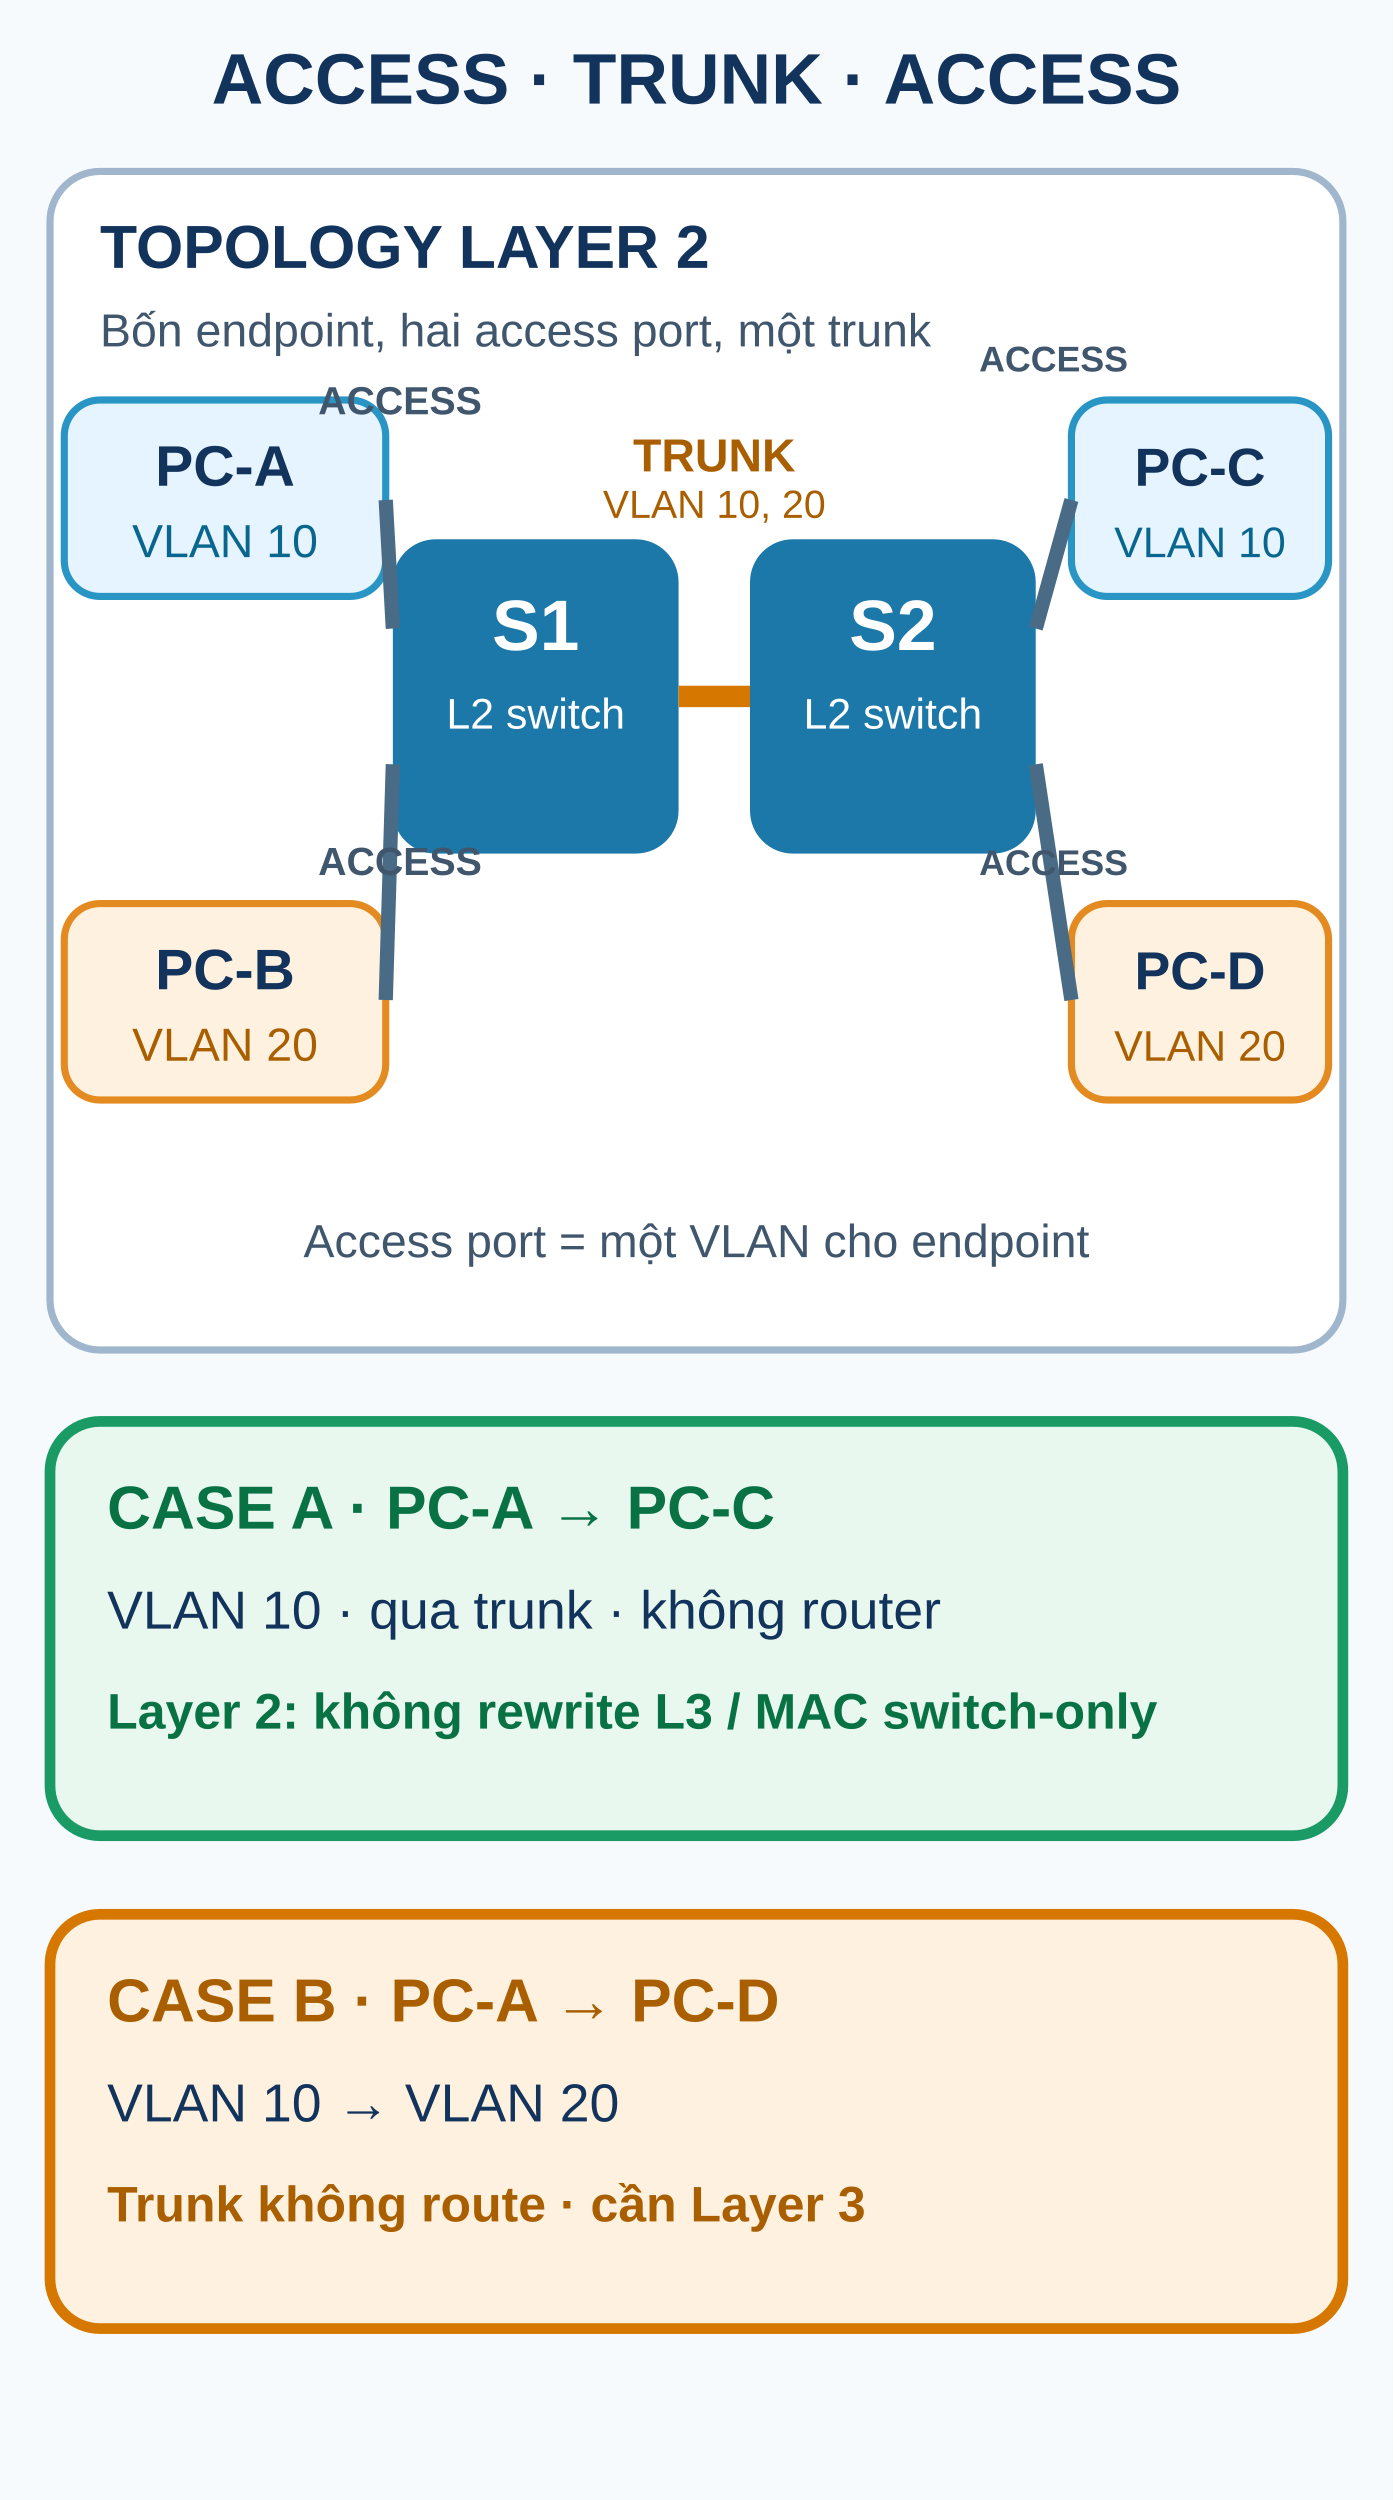
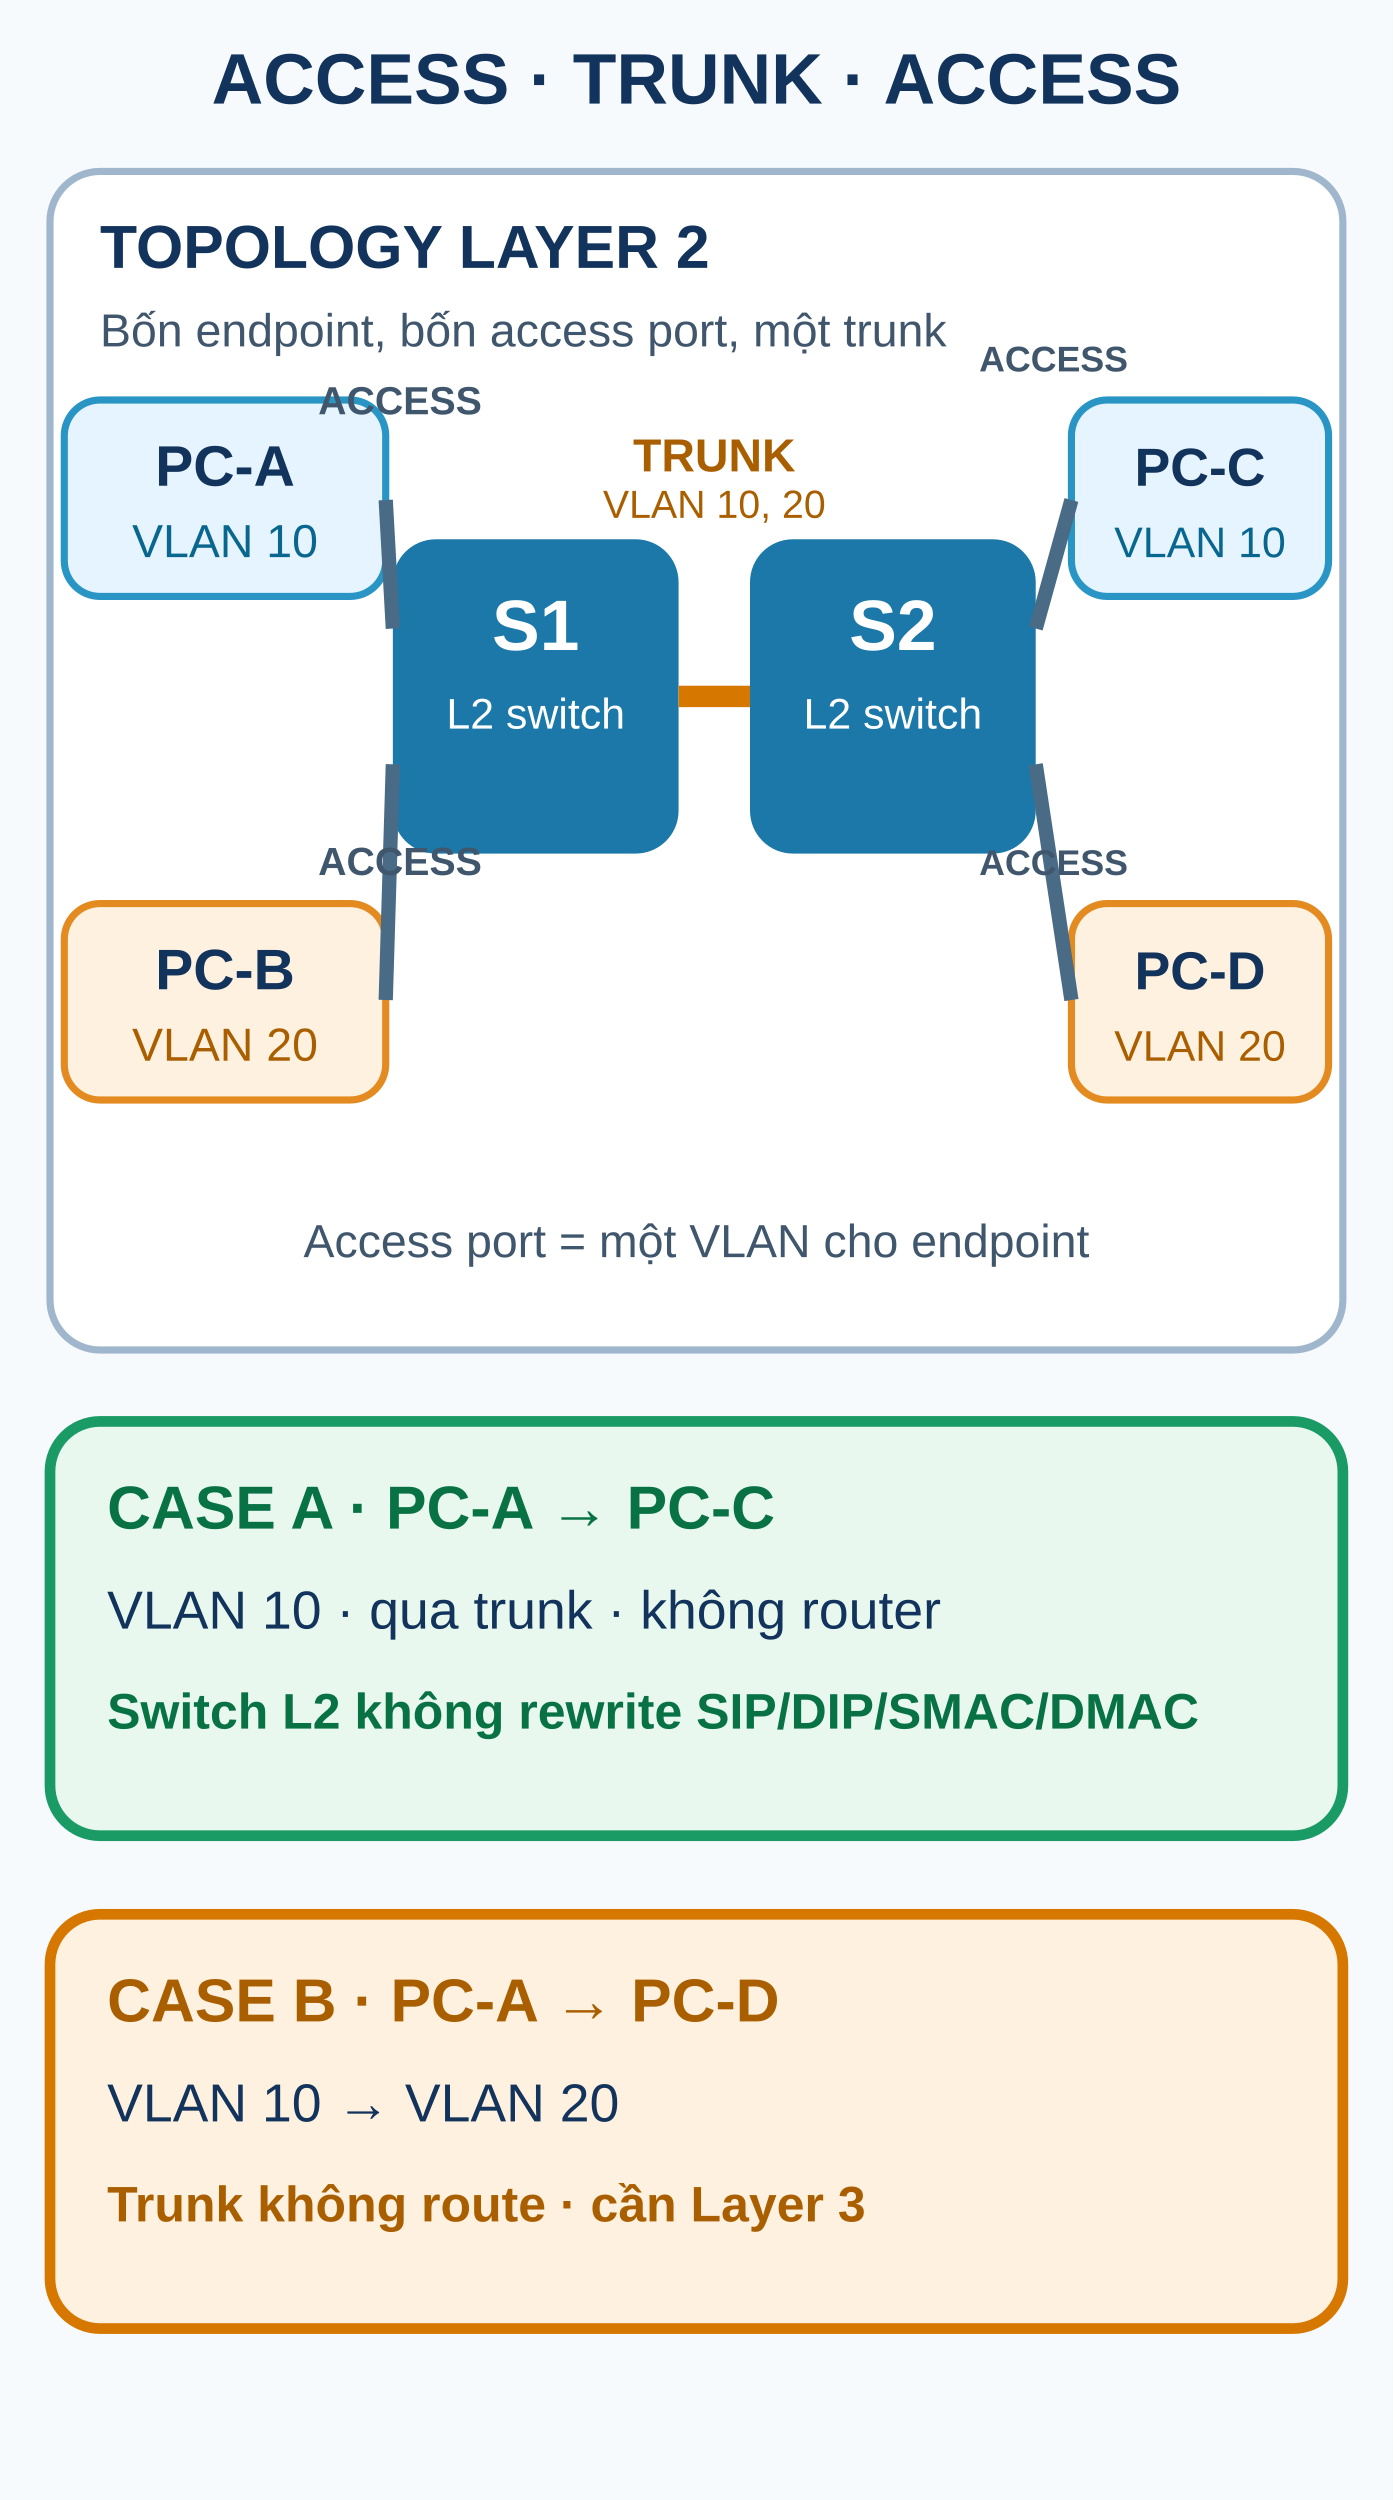
<svg xmlns="http://www.w3.org/2000/svg" viewBox="0 0 390 700" role="img" aria-labelledby="title desc">
  <rect width="390" height="700" fill="#f7fafc" />
  <text x="195" y="29" text-anchor="middle" font-family="Arial,sans-serif" font-size="20" font-weight="700" fill="#12335b">ACCESS · TRUNK · ACCESS</text>
  <rect x="14" y="48" width="362" height="330" rx="14" fill="#ffffff" stroke="#9fb6cc" stroke-width="2" />
  <text x="28" y="75" font-family="Arial,sans-serif" font-size="17" font-weight="700" fill="#12335b">TOPOLOGY LAYER 2</text>
-   <text x="28" y="97" font-family="Arial,sans-serif" font-size="13" fill="#40566d">Bốn endpoint, hai access port, một trunk</text>
+   <text x="28" y="97" font-family="Arial,sans-serif" font-size="13" fill="#40566d">Bốn endpoint, bốn access port, một trunk</text>
  <rect x="18" y="112" width="90" height="55" rx="10" fill="#e5f4ff" stroke="#2995c5" stroke-width="2" />
  <text x="63" y="136" text-anchor="middle" font-family="Arial,sans-serif" font-size="16" font-weight="700" fill="#12335b">PC-A</text>
  <text x="63" y="156" text-anchor="middle" font-family="Arial,sans-serif" font-size="13" fill="#08668f">VLAN 10</text>
  <rect x="18" y="253" width="90" height="55" rx="10" fill="#fff1df" stroke="#e38b20" stroke-width="2" />
  <text x="63" y="277" text-anchor="middle" font-family="Arial,sans-serif" font-size="16" font-weight="700" fill="#12335b">PC-B</text>
  <text x="63" y="297" text-anchor="middle" font-family="Arial,sans-serif" font-size="13" fill="#a95f00">VLAN 20</text>
  <rect x="110" y="151" width="80" height="88" rx="12" fill="#1b78a8" />
  <text x="150" y="182" text-anchor="middle" font-family="Arial,sans-serif" font-size="20" font-weight="700" fill="#ffffff">S1</text>
  <text x="150" y="204" text-anchor="middle" font-family="Arial,sans-serif" font-size="12" fill="#ffffff">L2 switch</text>
  <line x1="108" y1="140" x2="110" y2="176" stroke="#496b86" stroke-width="4" />
  <line x1="108" y1="280" x2="110" y2="214" stroke="#496b86" stroke-width="4" />
  <text x="112" y="116" text-anchor="middle" font-family="Arial,sans-serif" font-size="11" font-weight="700" fill="#40566d">ACCESS</text>
  <text x="112" y="245" text-anchor="middle" font-family="Arial,sans-serif" font-size="11" font-weight="700" fill="#40566d">ACCESS</text>
  <rect x="210" y="151" width="80" height="88" rx="12" fill="#1b78a8" />
  <text x="250" y="182" text-anchor="middle" font-family="Arial,sans-serif" font-size="20" font-weight="700" fill="#ffffff">S2</text>
  <text x="250" y="204" text-anchor="middle" font-family="Arial,sans-serif" font-size="12" fill="#ffffff">L2 switch</text>
  <line x1="190" y1="195" x2="210" y2="195" stroke="#d67800" stroke-width="6" />
  <text x="200" y="132" text-anchor="middle" font-family="Arial,sans-serif" font-size="13" font-weight="700" fill="#a95f00">TRUNK</text>
  <text x="200" y="145" text-anchor="middle" font-family="Arial,sans-serif" font-size="11" fill="#a95f00">VLAN 10, 20</text>
  <rect x="300" y="112" width="72" height="55" rx="10" fill="#e5f4ff" stroke="#2995c5" stroke-width="2" />
  <text x="336" y="136" text-anchor="middle" font-family="Arial,sans-serif" font-size="15" font-weight="700" fill="#12335b">PC-C</text>
  <text x="336" y="156" text-anchor="middle" font-family="Arial,sans-serif" font-size="12" fill="#08668f">VLAN 10</text>
  <rect x="300" y="253" width="72" height="55" rx="10" fill="#fff1df" stroke="#e38b20" stroke-width="2" />
  <text x="336" y="277" text-anchor="middle" font-family="Arial,sans-serif" font-size="15" font-weight="700" fill="#12335b">PC-D</text>
  <text x="336" y="297" text-anchor="middle" font-family="Arial,sans-serif" font-size="12" fill="#a95f00">VLAN 20</text>
  <line x1="290" y1="176" x2="300" y2="140" stroke="#496b86" stroke-width="4" />
  <line x1="290" y1="214" x2="300" y2="280" stroke="#496b86" stroke-width="4" />
  <text x="295" y="104" text-anchor="middle" font-family="Arial,sans-serif" font-size="10" font-weight="700" fill="#40566d">ACCESS</text>
  <text x="295" y="245" text-anchor="middle" font-family="Arial,sans-serif" font-size="10" font-weight="700" fill="#40566d">ACCESS</text>
  <text x="195" y="352" text-anchor="middle" font-family="Arial,sans-serif" font-size="13" fill="#40566d">Access port = một VLAN cho endpoint</text>
  <rect x="14" y="398" width="362" height="116" rx="14" fill="#e8f8ef" stroke="#1a9b65" stroke-width="3" />
  <text x="30" y="428" font-family="Arial,sans-serif" font-size="17" font-weight="700" fill="#087245">CASE A · PC-A → PC-C</text>
  <text x="30" y="456" font-family="Arial,sans-serif" font-size="15" fill="#12335b">VLAN 10 · qua trunk · không router</text>
-   <text x="30" y="484" font-family="Arial,sans-serif" font-size="14" font-weight="700" fill="#087245">Layer 2: không rewrite L3 / MAC switch-only</text>
+   <text x="30" y="484" font-family="Arial,sans-serif" font-size="14" font-weight="700" fill="#087245">Switch L2 không rewrite SIP/DIP/SMAC/DMAC</text>
  <rect x="14" y="536" width="362" height="116" rx="14" fill="#fff1df" stroke="#d67800" stroke-width="3" />
  <text x="30" y="566" font-family="Arial,sans-serif" font-size="17" font-weight="700" fill="#a95f00">CASE B · PC-A → PC-D</text>
  <text x="30" y="594" font-family="Arial,sans-serif" font-size="15" fill="#12335b">VLAN 10 → VLAN 20</text>
  <text x="30" y="622" font-family="Arial,sans-serif" font-size="14" font-weight="700" fill="#a95f00">Trunk không route · cần Layer 3</text>
</svg>
